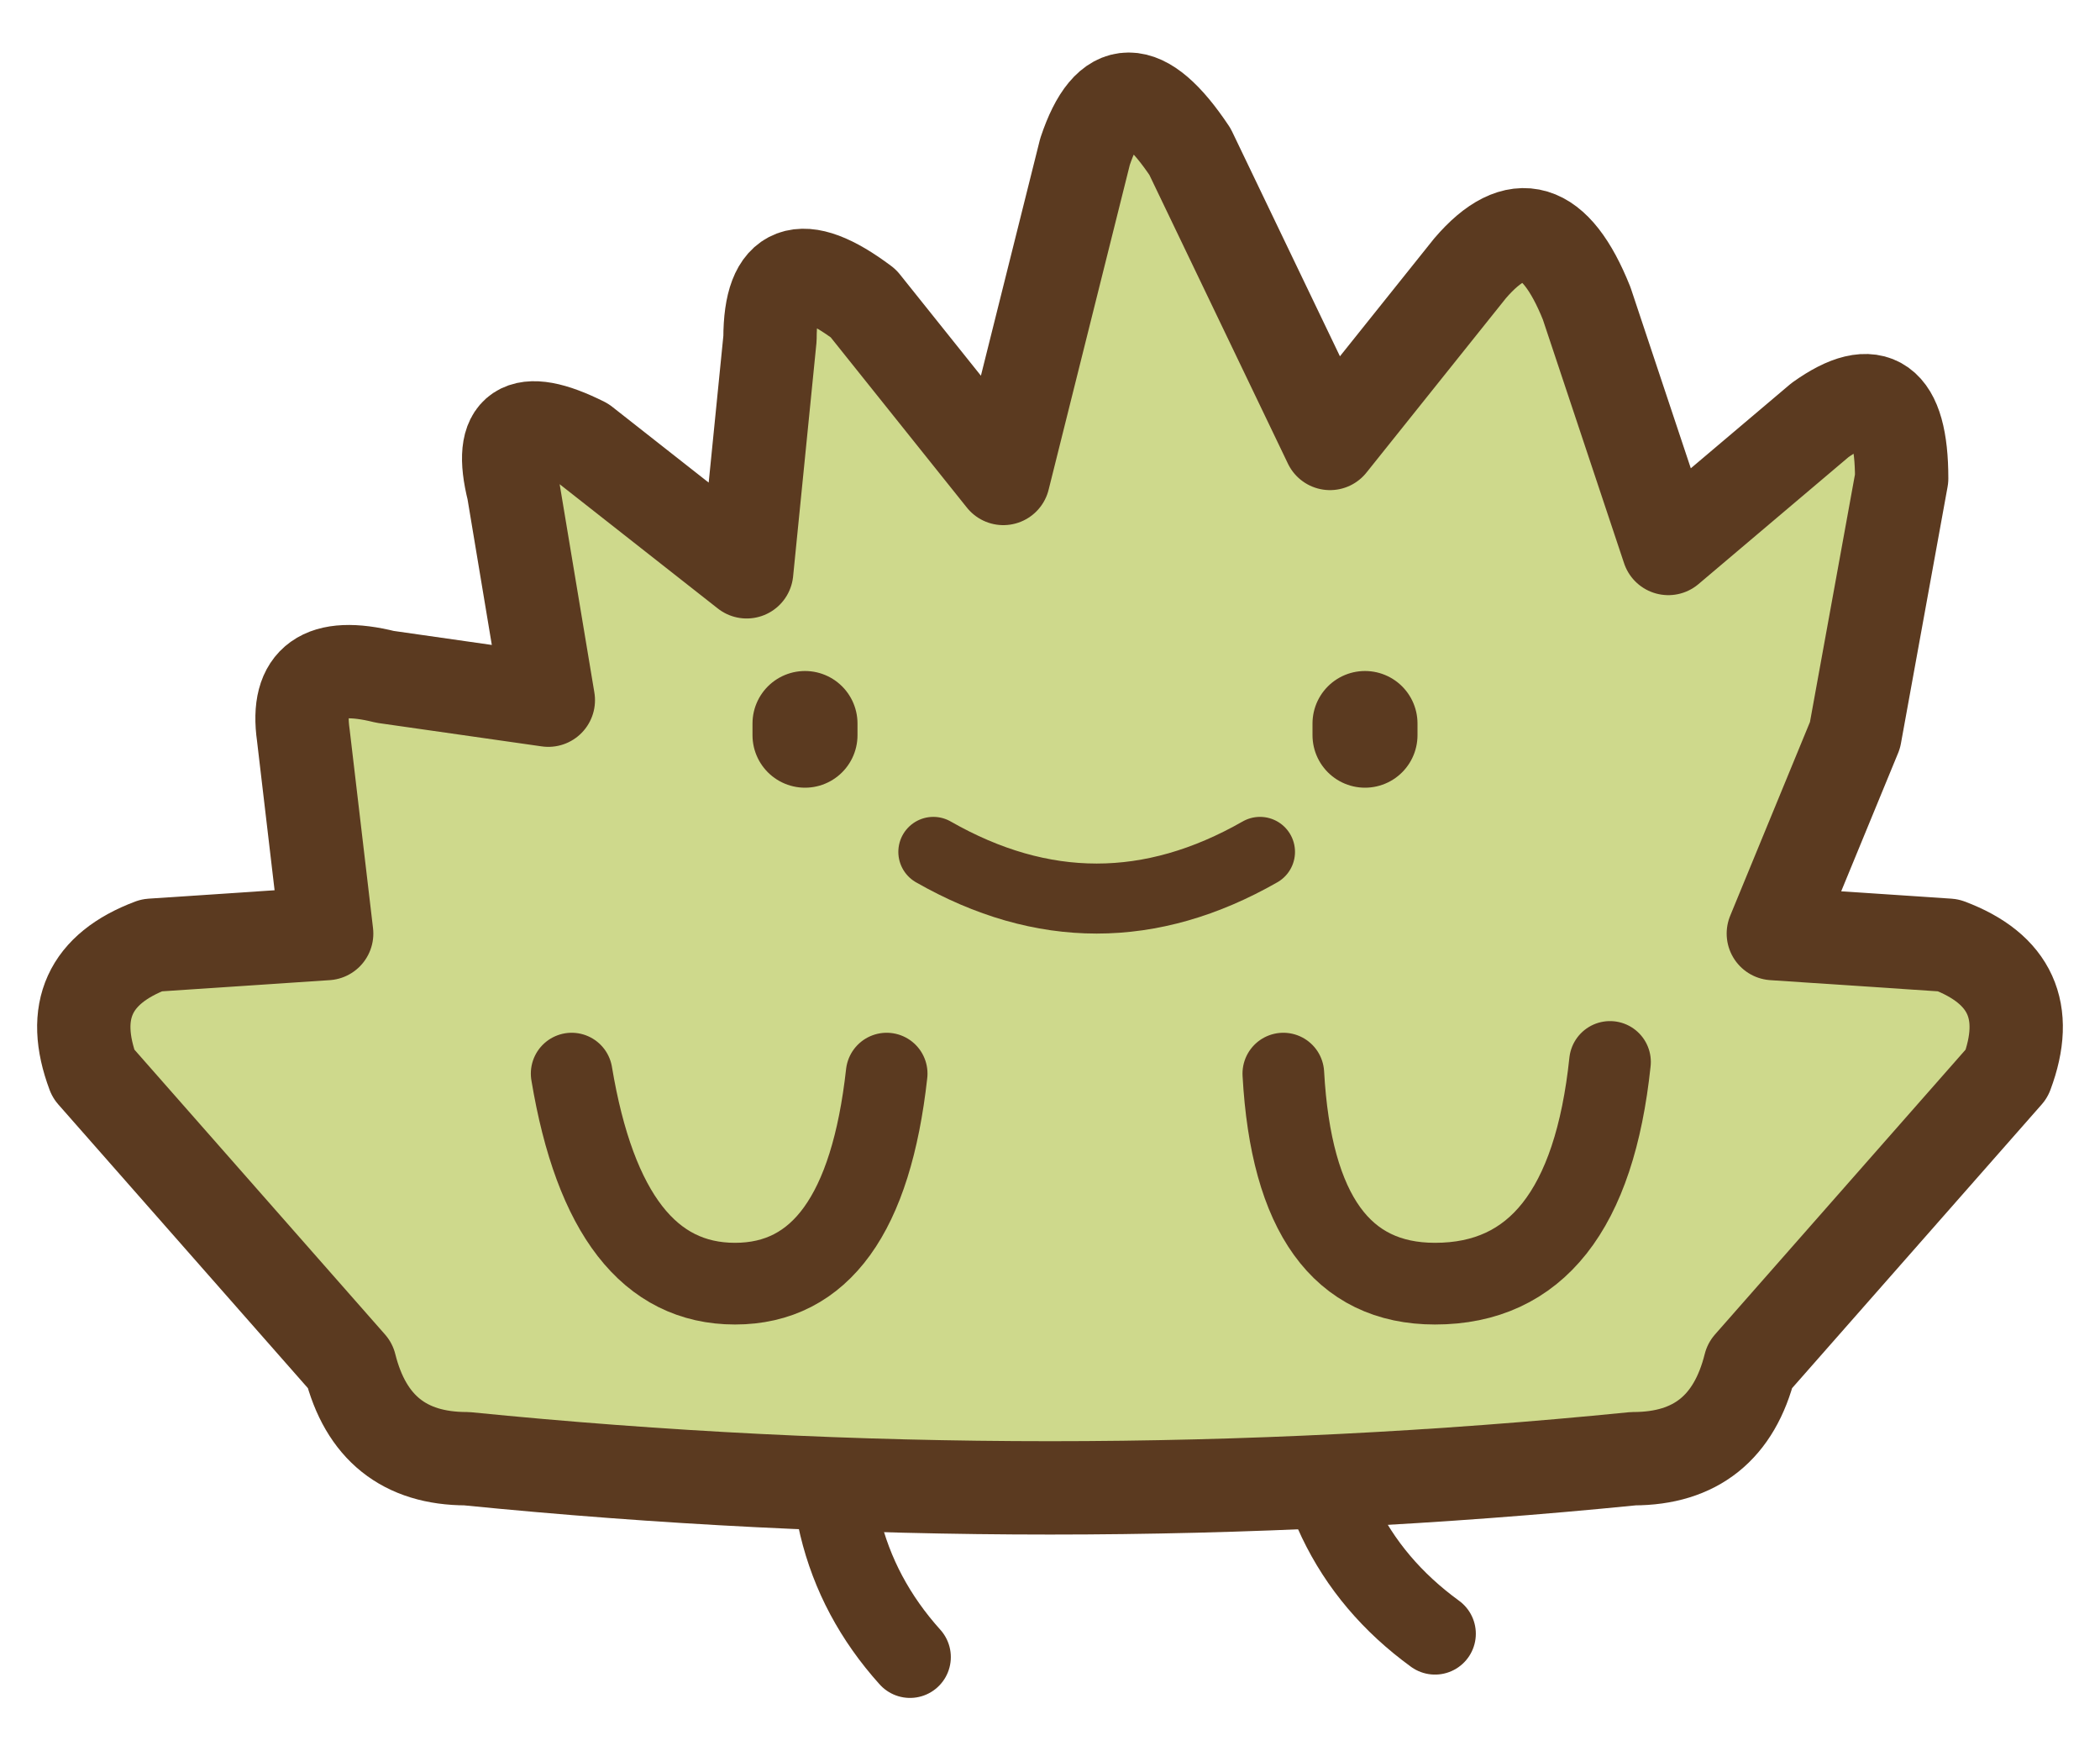
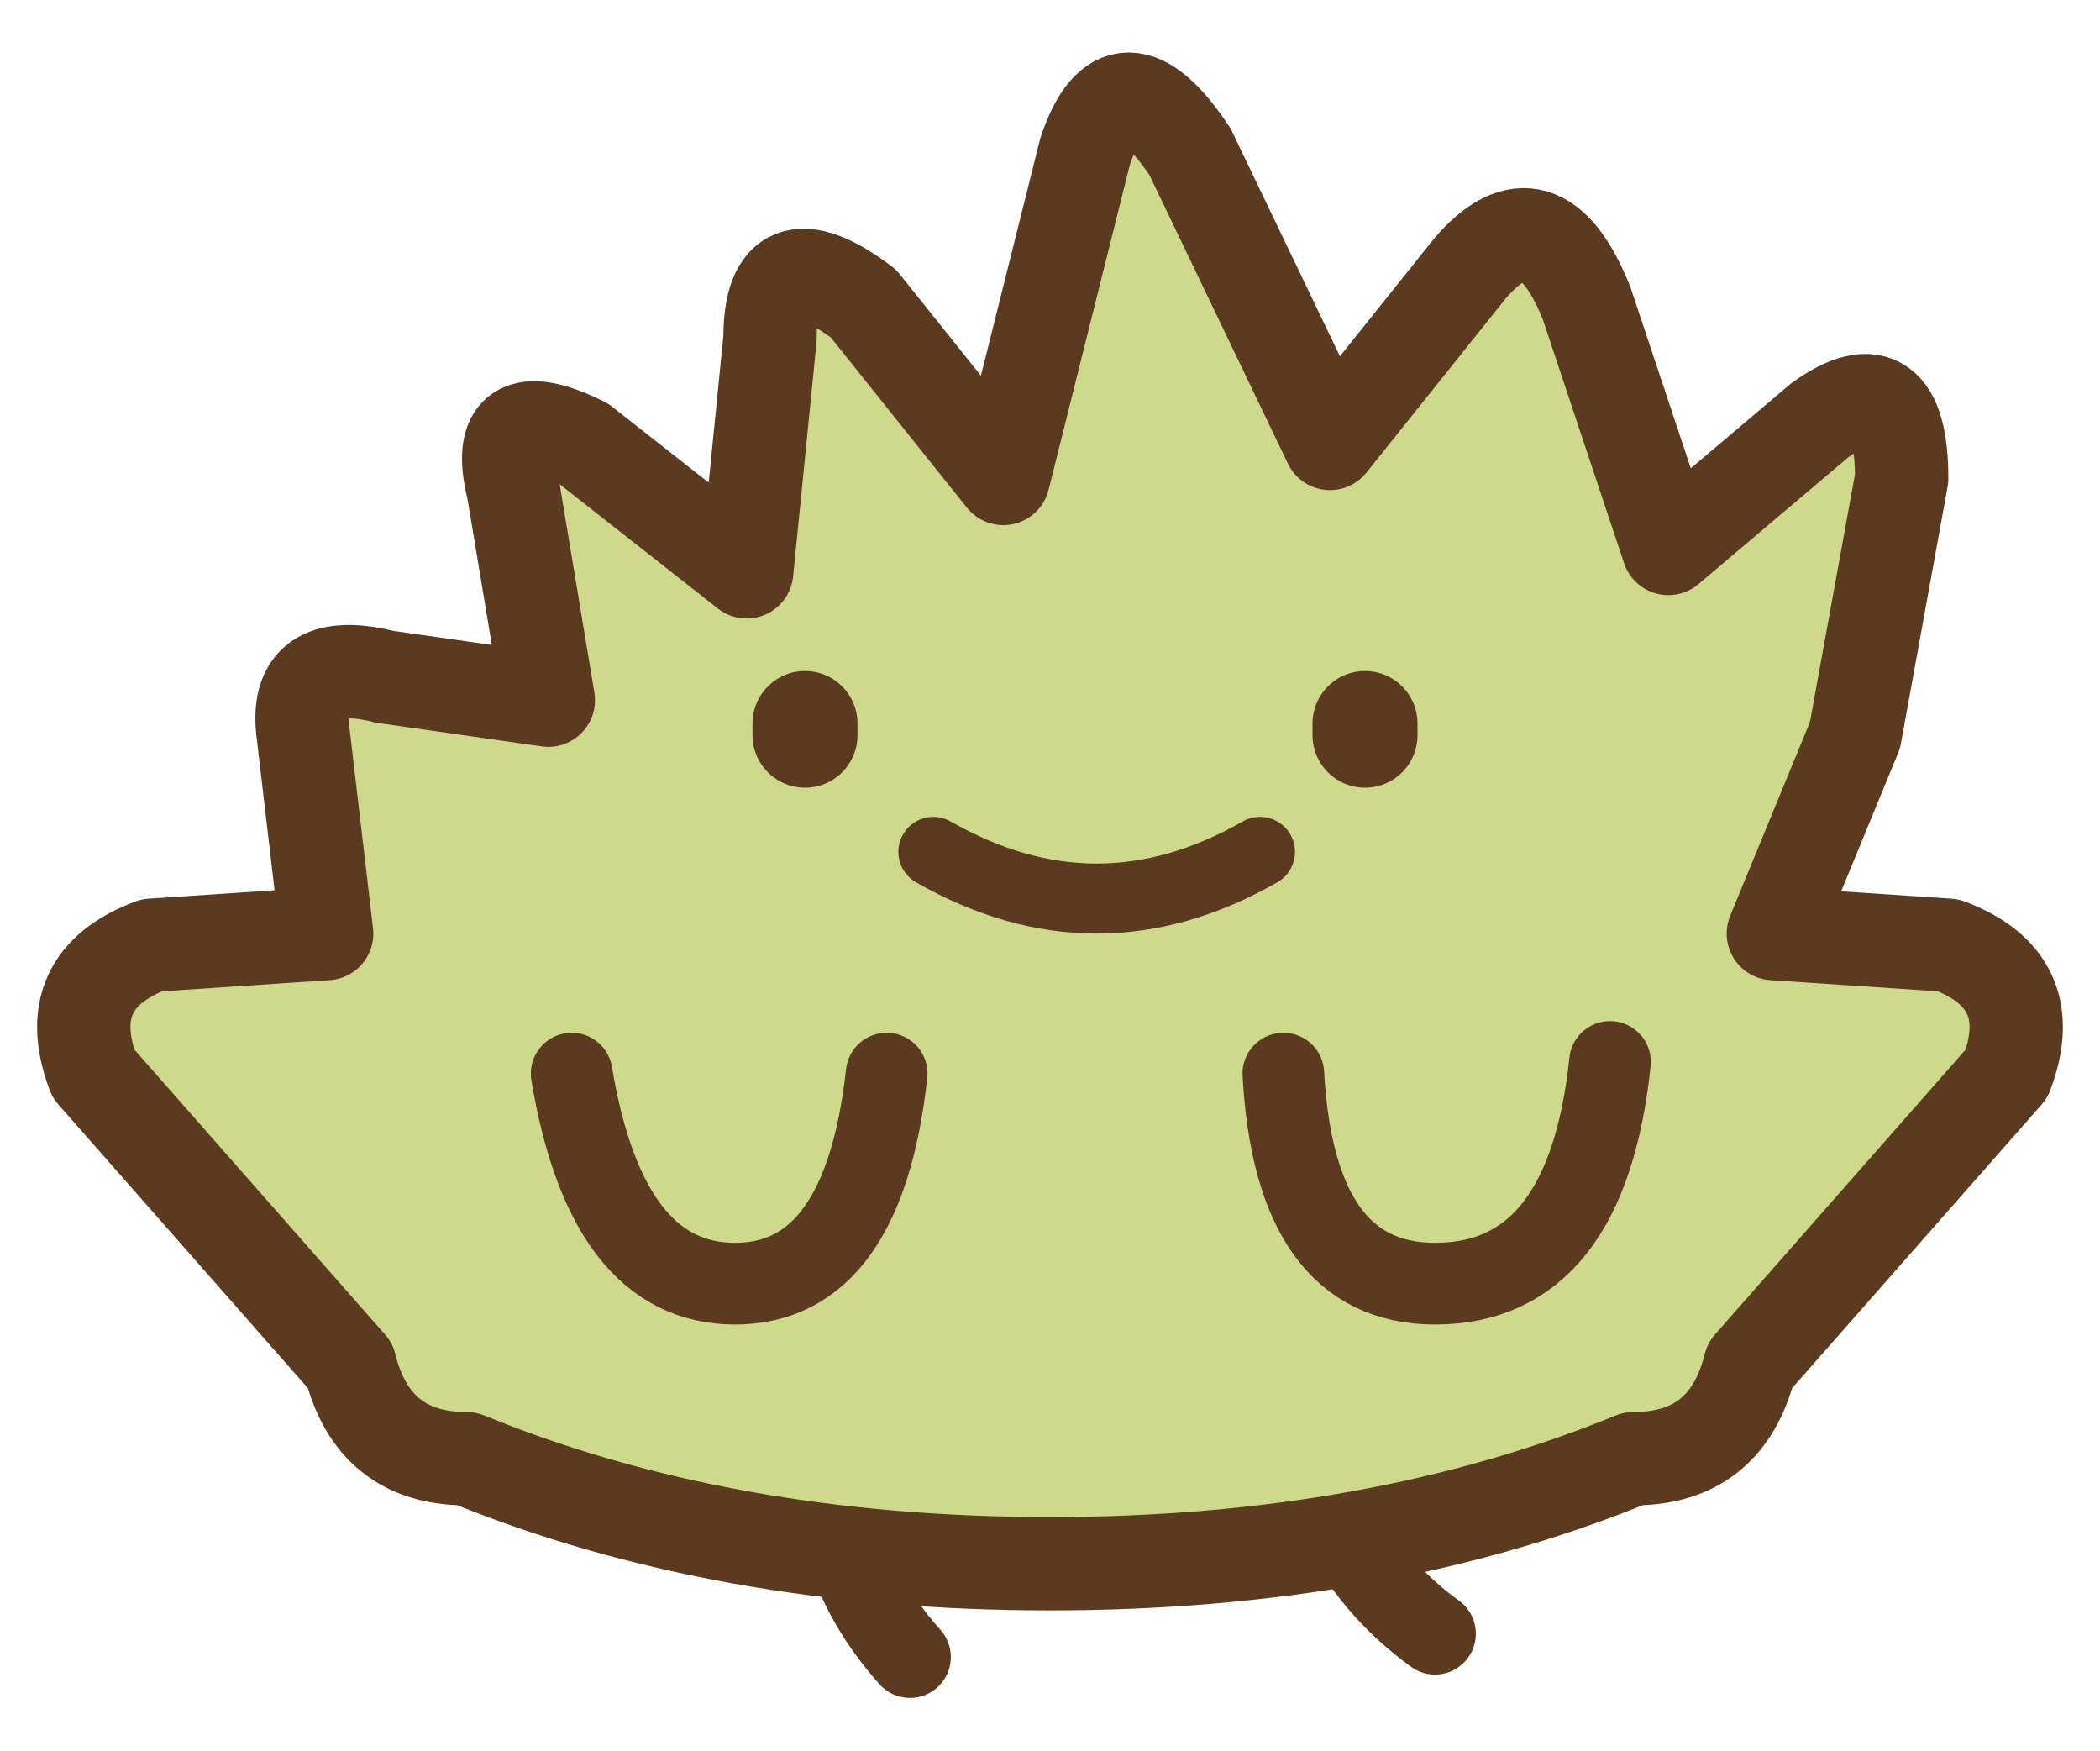
<svg xmlns="http://www.w3.org/2000/svg" viewBox="0 0 180 150" role="img" aria-label="小草团">
  <g class="grass-character">
    <g class="grass-legs" fill="none" stroke="#5b3a20" stroke-width="7" stroke-linecap="round">
      <path class="leg leg-left" d="M 72 117 Q 69 132 78 142" />
      <path class="leg leg-right" d="M 112 117 Q 112 132 123 140" />
    </g>
    <g class="grass-body">
-       <path class="grass-body-shape" d="M 30 117 L 8 92 Q 5 84 13 81 L 28 80 L 26 63 Q 25 56 33 58 L 47 60 L 44 42 Q 42 34 50 38 L 64 49 L 66 29 Q 66 20 74 26 L 86 41 L 93 13 Q 96 4 102 13 L 114 38 L 126 23 Q 132 16 136 26 L 143 47 L 156 36 Q 163 31 163 41 L 159 63 L 152 80 L 167 81 Q 175 84 172 92 L 150 117 Q 148 125 140 125 Q 90 130 40 125 Q 32 125 30 117 Z" fill="#ced98c" stroke="#5b3a20" stroke-width="8" stroke-linecap="round" stroke-linejoin="round" />
+       <path class="grass-body-shape" d="M 30 117 L 8 92 Q 5 84 13 81 L 28 80 L 26 63 Q 25 56 33 58 L 47 60 L 44 42 Q 42 34 50 38 L 64 49 L 66 29 Q 66 20 74 26 L 86 41 L 93 13 Q 96 4 102 13 L 114 38 L 126 23 Q 132 16 136 26 L 143 47 L 156 36 Q 163 31 163 41 L 159 63 L 152 80 L 167 81 Q 175 84 172 92 L 150 117 Q 148 125 140 125 Q 118 134 90 134 Q 62 134 40 125 Q 32 125 30 117 Z" fill="#ced98c" stroke="#5b3a20" stroke-width="8" stroke-linecap="round" stroke-linejoin="round" />
      <g class="grass-arms" fill="none" stroke="#5b3a20" stroke-width="7" stroke-linecap="round">
        <path class="arm arm-left" d="M 49 92 Q 52 110 63 110 Q 74 110 76 92" />
        <path class="arm arm-right" d="M 110 92 Q 111 110 123 110 Q 136 110 138 91" />
      </g>
      <g class="grass-face" stroke="#5b3a20" stroke-linecap="round">
        <path class="eye eye-left" d="M 69 62 L 69 63" stroke-width="9" />
        <path class="eye eye-right" d="M 117 62 L 117 63" stroke-width="9" />
        <path class="mouth mouth-smile" d="M 80 73 Q 94 81 108 73" fill="none" stroke-width="6" />
        <path class="mouth mouth-neutral" d="M 82 76 Q 94 78 106 76" fill="none" stroke-width="6" opacity="0" />
        <path class="mouth mouth-frown" d="M 82 80 Q 94 70 106 80" fill="none" stroke-width="6" opacity="0" />
      </g>
    </g>
  </g>
</svg>
